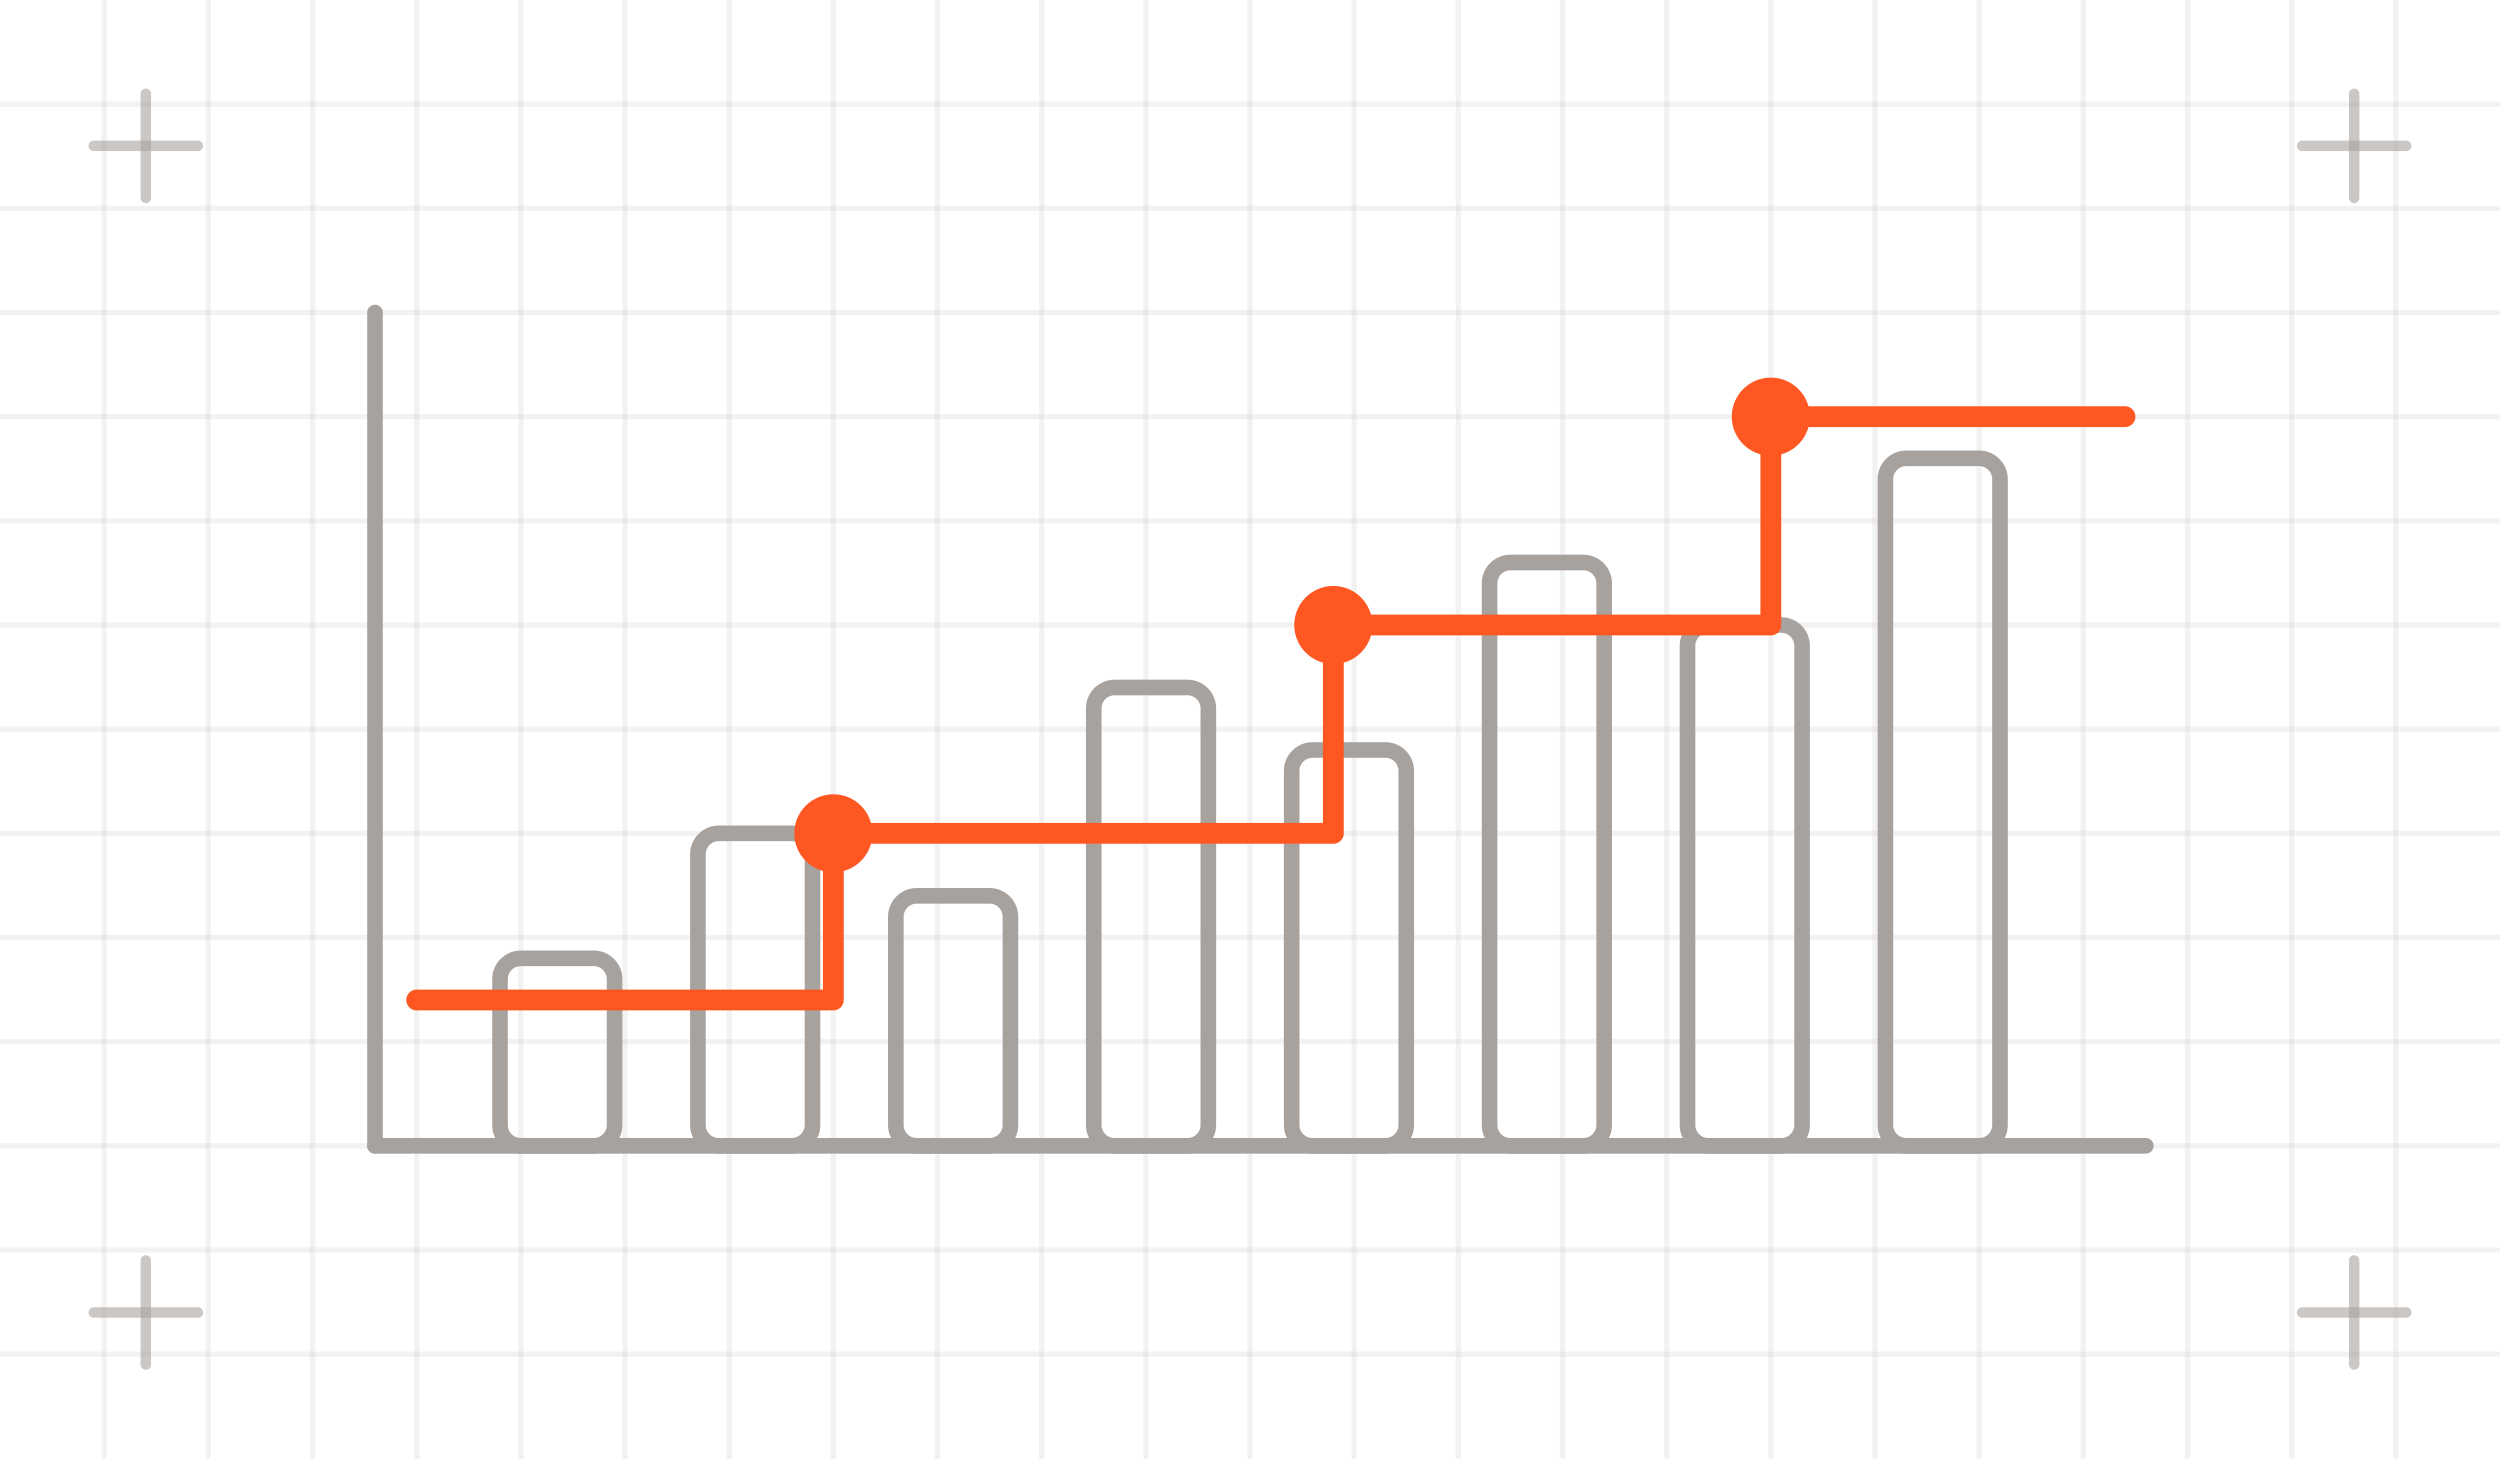
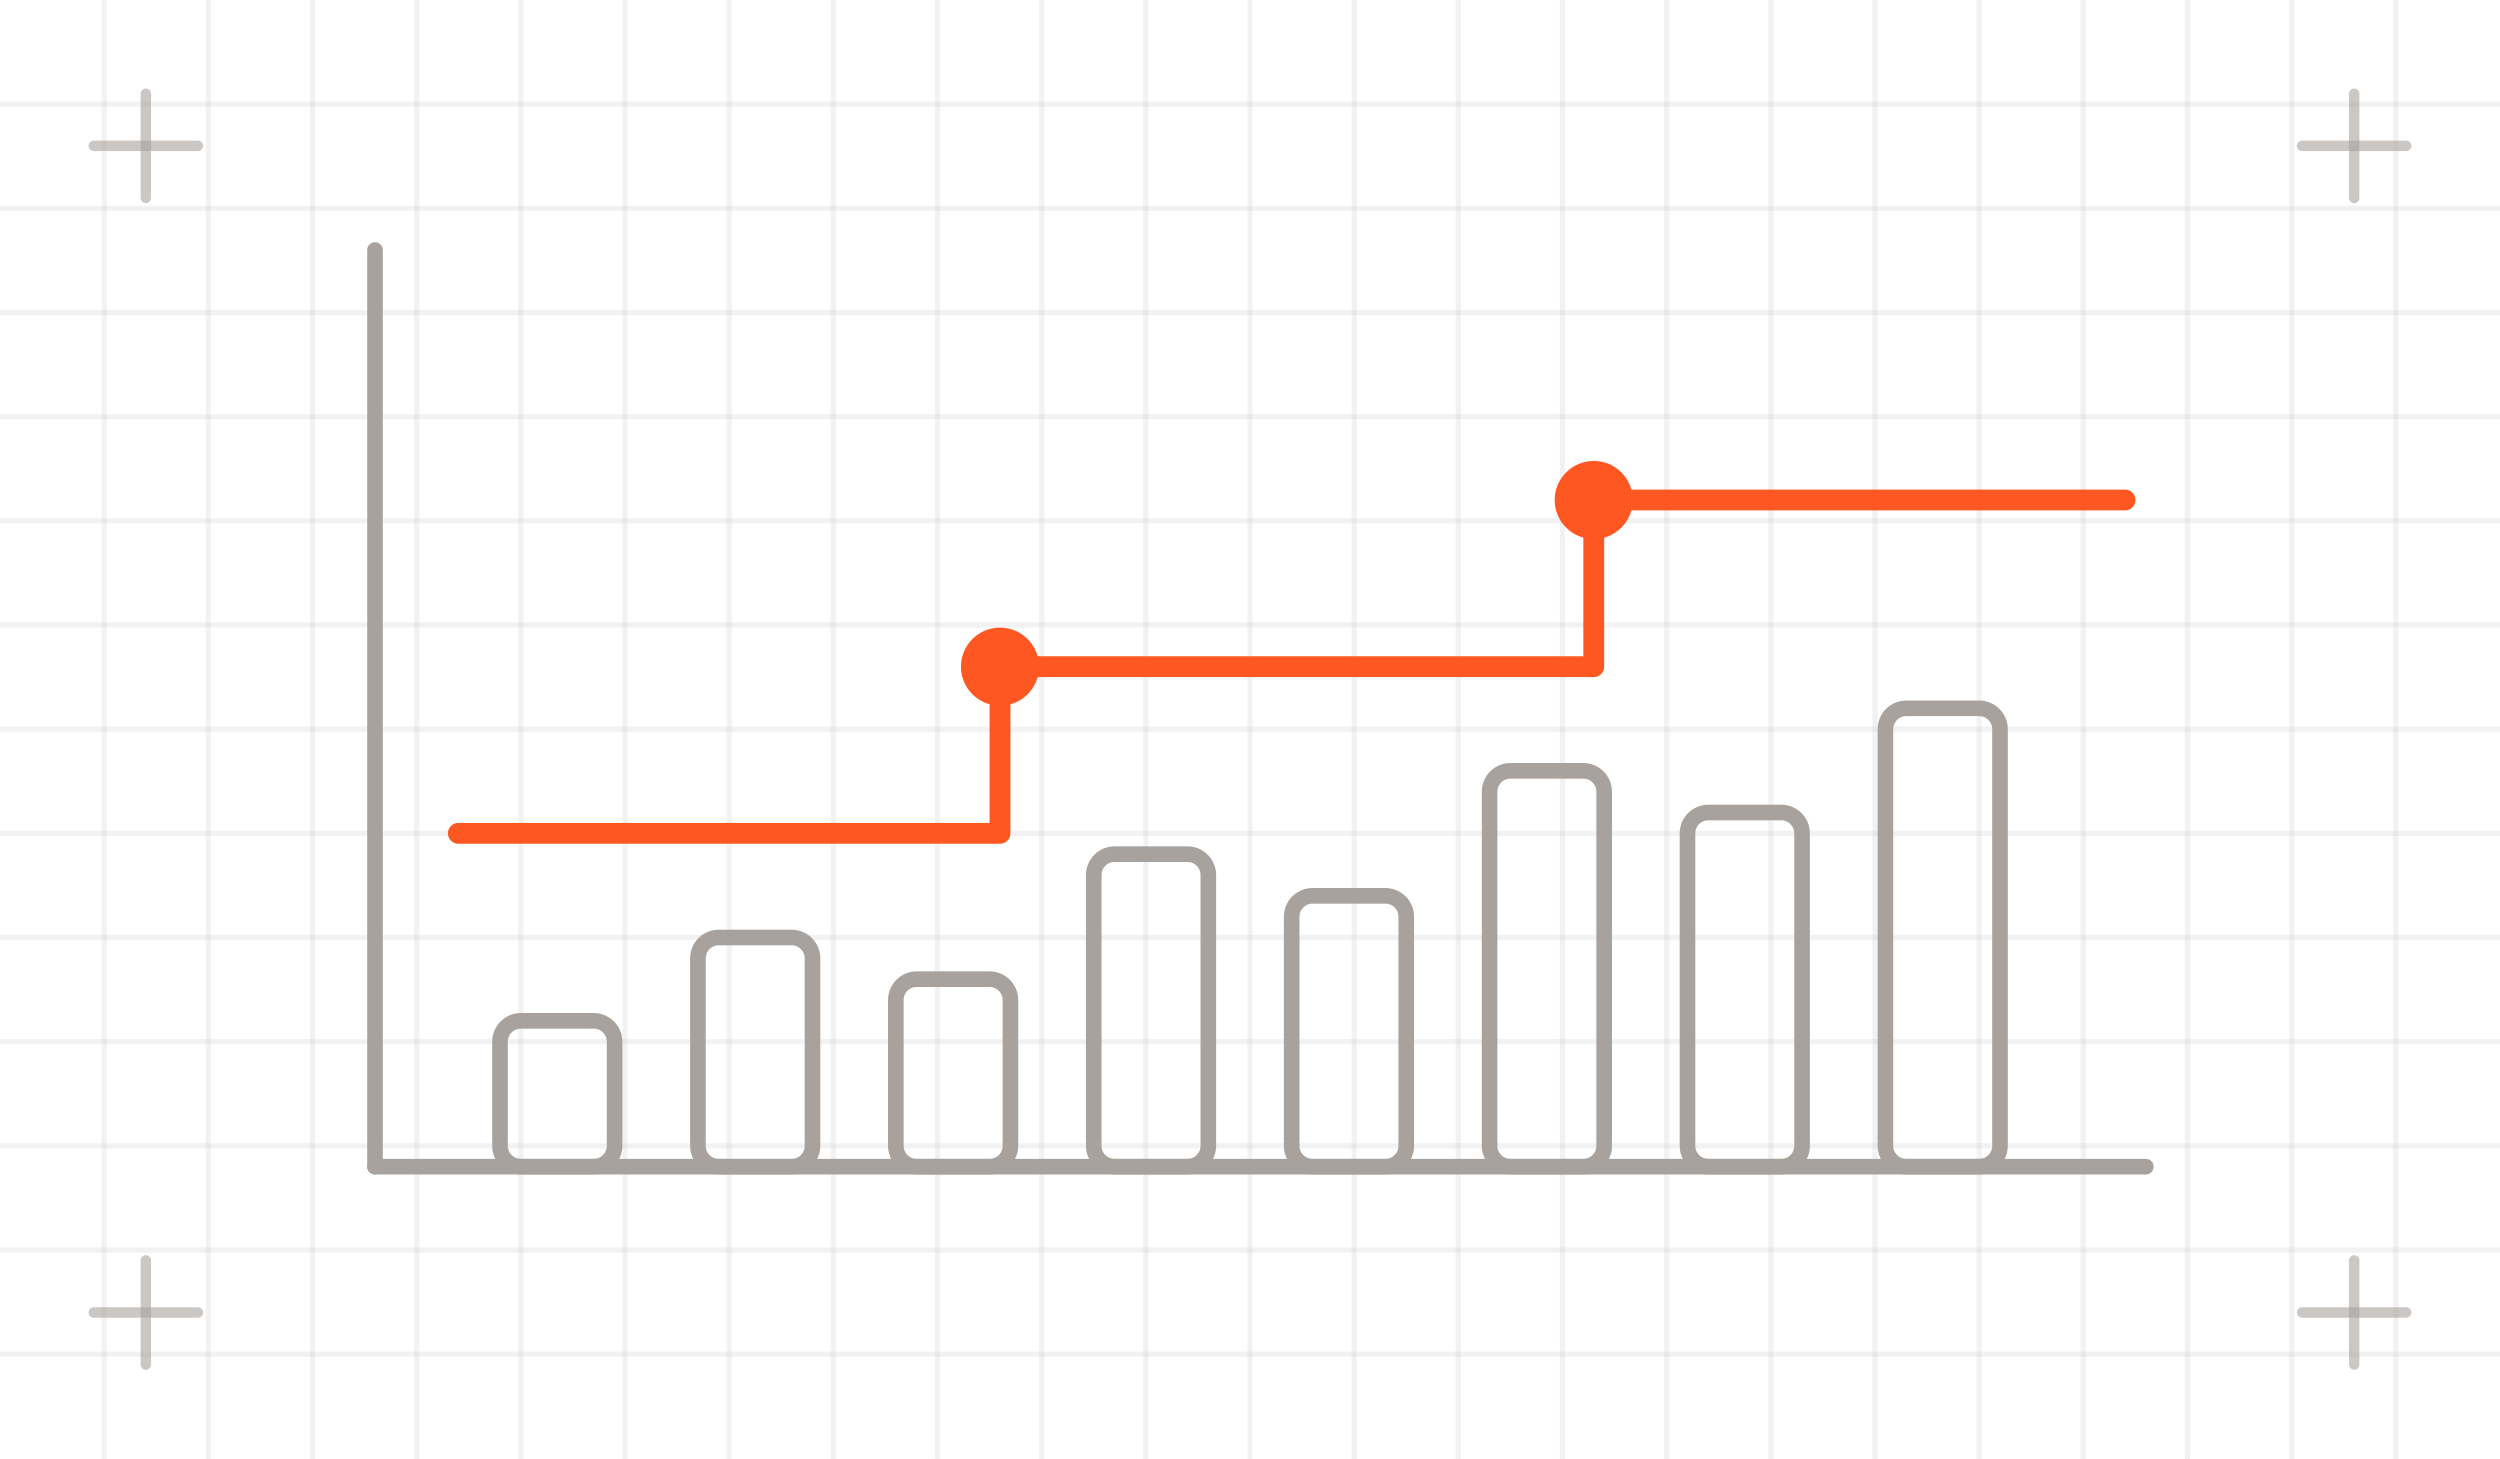
<svg xmlns="http://www.w3.org/2000/svg" viewBox="0 0 240 140" width="240" height="140" fill="none" stroke-linecap="round" stroke-linejoin="round">
  <g stroke="#A8A29E" stroke-opacity="0.14" stroke-width="0.5">
    <line x1="10" y1="0" x2="10" y2="140" />
    <line x1="20" y1="0" x2="20" y2="140" />
    <line x1="30" y1="0" x2="30" y2="140" />
    <line x1="40" y1="0" x2="40" y2="140" />
    <line x1="50" y1="0" x2="50" y2="140" />
    <line x1="60" y1="0" x2="60" y2="140" />
    <line x1="70" y1="0" x2="70" y2="140" />
    <line x1="80" y1="0" x2="80" y2="140" />
    <line x1="90" y1="0" x2="90" y2="140" />
    <line x1="100" y1="0" x2="100" y2="140" />
    <line x1="110" y1="0" x2="110" y2="140" />
    <line x1="120" y1="0" x2="120" y2="140" />
    <line x1="130" y1="0" x2="130" y2="140" />
    <line x1="140" y1="0" x2="140" y2="140" />
    <line x1="150" y1="0" x2="150" y2="140" />
    <line x1="160" y1="0" x2="160" y2="140" />
    <line x1="170" y1="0" x2="170" y2="140" />
    <line x1="180" y1="0" x2="180" y2="140" />
    <line x1="190" y1="0" x2="190" y2="140" />
    <line x1="200" y1="0" x2="200" y2="140" />
    <line x1="210" y1="0" x2="210" y2="140" />
    <line x1="220" y1="0" x2="220" y2="140" />
    <line x1="230" y1="0" x2="230" y2="140" />
    <line x1="0" y1="10" x2="240" y2="10" />
    <line x1="0" y1="20" x2="240" y2="20" />
    <line x1="0" y1="30" x2="240" y2="30" />
    <line x1="0" y1="40" x2="240" y2="40" />
    <line x1="0" y1="50" x2="240" y2="50" />
    <line x1="0" y1="60" x2="240" y2="60" />
    <line x1="0" y1="70" x2="240" y2="70" />
    <line x1="0" y1="80" x2="240" y2="80" />
    <line x1="0" y1="90" x2="240" y2="90" />
    <line x1="0" y1="100" x2="240" y2="100" />
    <line x1="0" y1="110" x2="240" y2="110" />
    <line x1="0" y1="120" x2="240" y2="120" />
    <line x1="0" y1="130" x2="240" y2="130" />
  </g>
  <g stroke="#A8A29E" stroke-opacity="0.6" stroke-width="1">
    <line x1="9" y1="14" x2="19" y2="14" />
    <line x1="14" y1="9" x2="14" y2="19" />
    <line x1="221" y1="14" x2="231" y2="14" />
    <line x1="226" y1="9" x2="226" y2="19" />
    <line x1="9" y1="126" x2="19" y2="126" />
    <line x1="14" y1="121" x2="14" y2="131" />
    <line x1="221" y1="126" x2="231" y2="126" />
    <line x1="226" y1="121" x2="226" y2="131" />
  </g>
  <g stroke-width="1.5">
-     <line x1="36" y1="110" x2="206" y2="110" stroke="#A8A29E" />
-     <line x1="36" y1="110" x2="36" y2="30" stroke="#A8A29E" />
-     <rect x="48" y="92" width="11" height="18" rx="2" stroke="#A8A29E" fill="none" />
-     <rect x="67" y="80" width="11" height="30" rx="2" stroke="#A8A29E" fill="none" />
-     <rect x="86" y="86" width="11" height="24" rx="2" stroke="#A8A29E" fill="none" />
-     <rect x="105" y="66" width="11" height="44" rx="2" stroke="#A8A29E" fill="none" />
-     <rect x="124" y="72" width="11" height="38" rx="2" stroke="#A8A29E" fill="none" />
-     <rect x="143" y="54" width="11" height="56" rx="2" stroke="#A8A29E" fill="none" />
-     <rect x="162" y="60" width="11" height="50" rx="2" stroke="#A8A29E" fill="none" />
-     <rect x="181" y="44" width="11" height="66" rx="2" stroke="#A8A29E" fill="none" />
-     <path d="M40 96 H80 V80 H128 V60 H170 V40 H204" stroke="#FF5722" fill="none" stroke-width="2" />
-     <circle cx="80" cy="80" r="3" stroke="#FF5722" fill="#FF5722" />
-     <circle cx="128" cy="60" r="3" stroke="#FF5722" fill="#FF5722" />
-     <circle cx="170" cy="40" r="3" stroke="#FF5722" fill="#FF5722" />
+     <line x1="36" y1="112" x2="206" y2="112" stroke="#A8A29E" />
+     <line x1="36" y1="112" x2="36" y2="24" stroke="#A8A29E" />
+     <rect x="48" y="98" width="11" height="14" rx="2" stroke="#A8A29E" fill="none" />
+     <rect x="67" y="90" width="11" height="22" rx="2" stroke="#A8A29E" fill="none" />
+     <rect x="86" y="94" width="11" height="18" rx="2" stroke="#A8A29E" fill="none" />
+     <rect x="105" y="82" width="11" height="30" rx="2" stroke="#A8A29E" fill="none" />
+     <rect x="124" y="86" width="11" height="26" rx="2" stroke="#A8A29E" fill="none" />
+     <rect x="143" y="74" width="11" height="38" rx="2" stroke="#A8A29E" fill="none" />
+     <rect x="162" y="78" width="11" height="34" rx="2" stroke="#A8A29E" fill="none" />
+     <rect x="181" y="68" width="11" height="44" rx="2" stroke="#A8A29E" fill="none" />
+     <path d="M44 80 H96 V64 H153 V48 H204" stroke="#FF5722" fill="none" stroke-width="2" />
+     <circle cx="96" cy="64" r="3" stroke="#FF5722" fill="#FF5722" />
+     <circle cx="153" cy="48" r="3" stroke="#FF5722" fill="#FF5722" />
  </g>
</svg>
